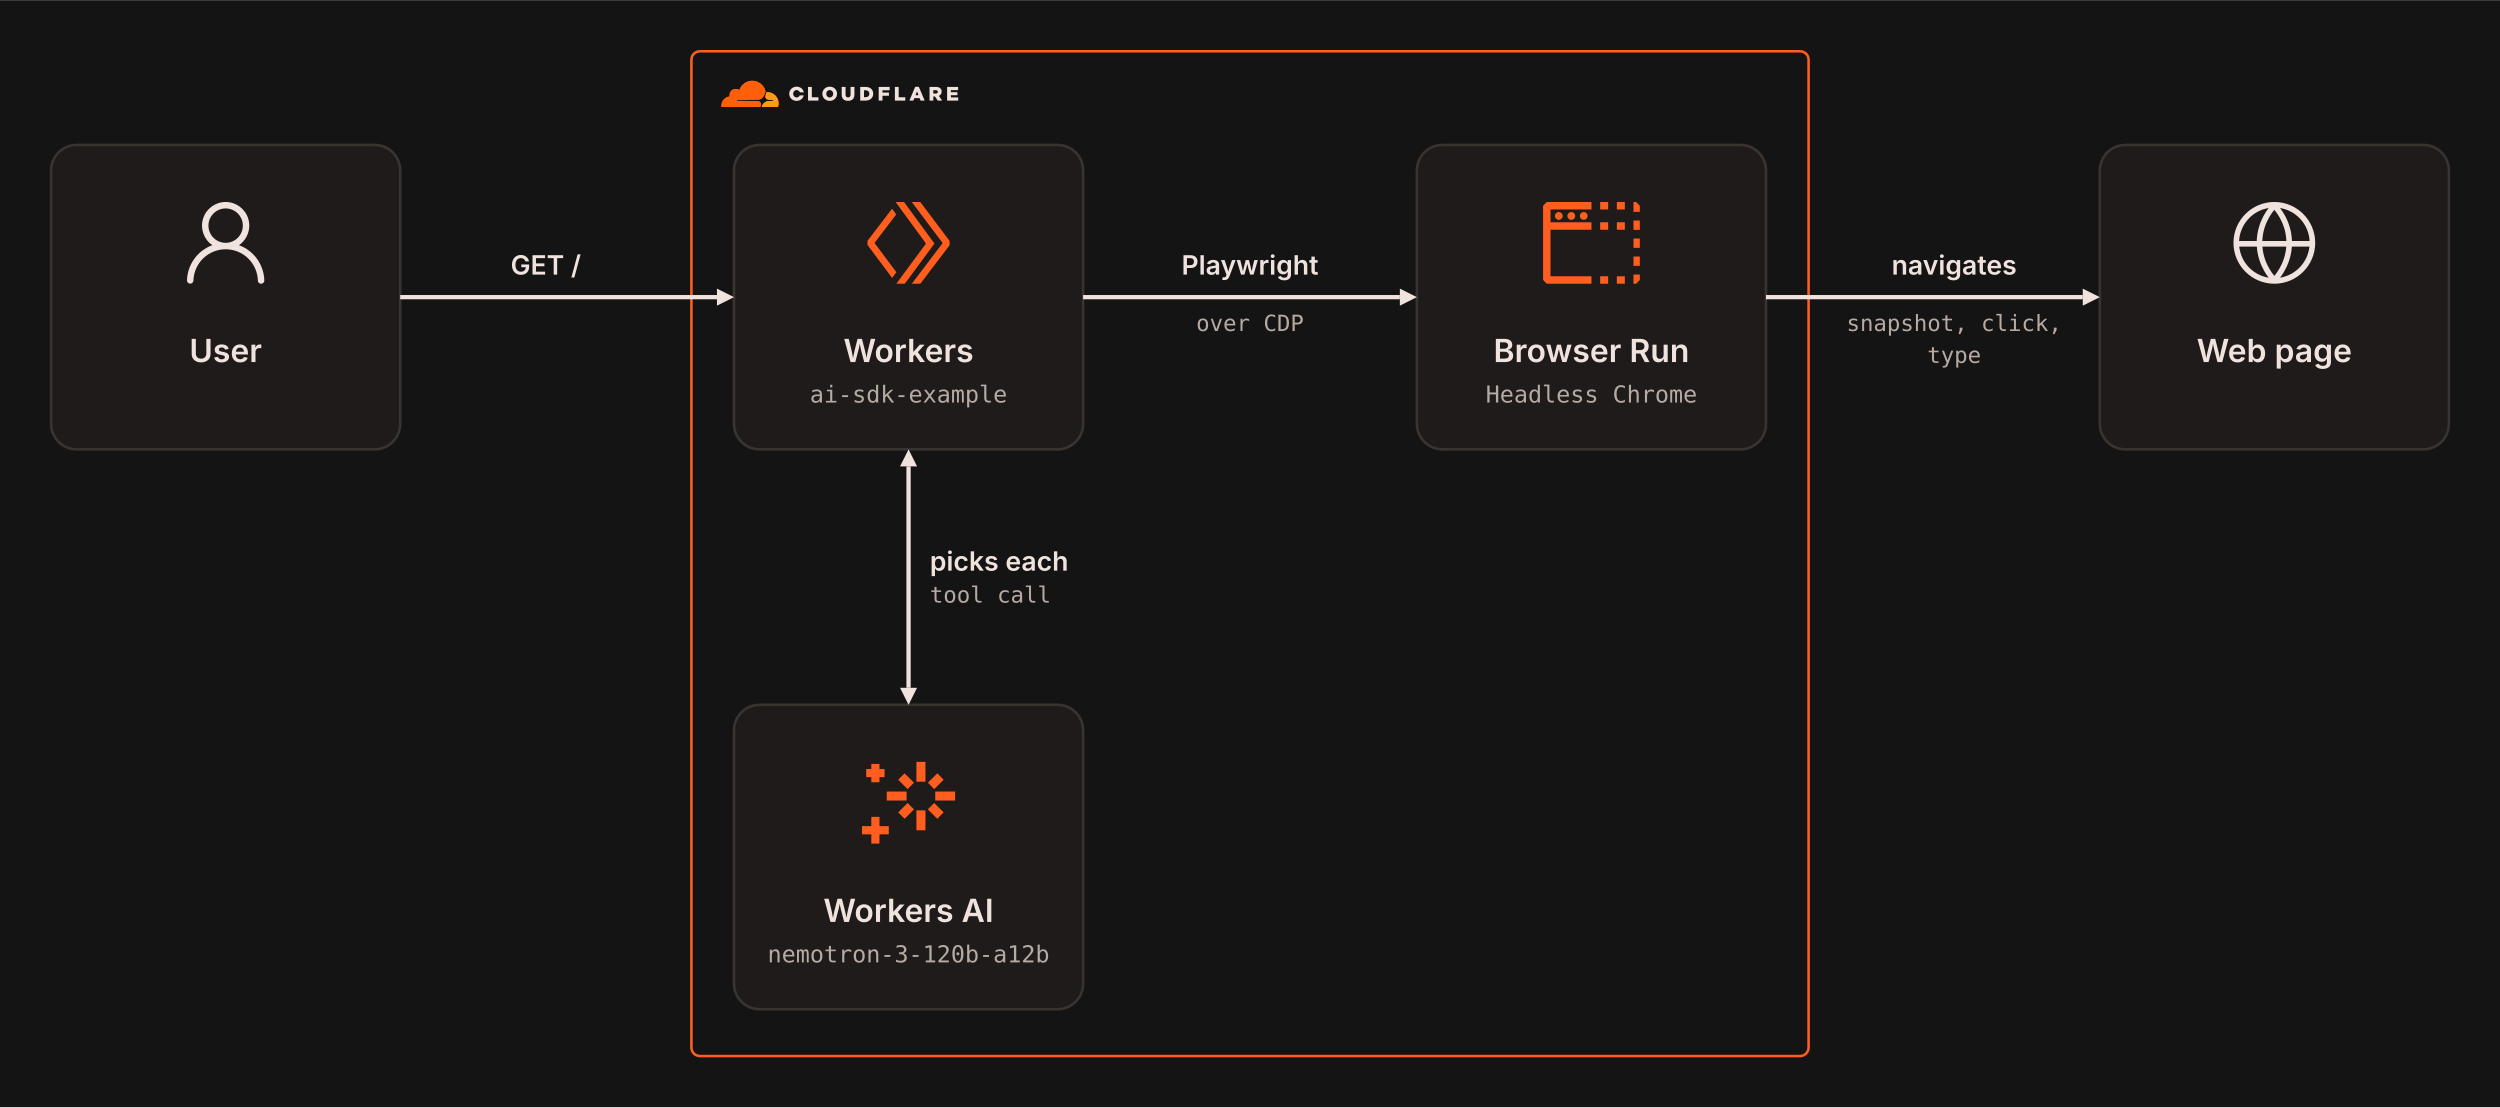
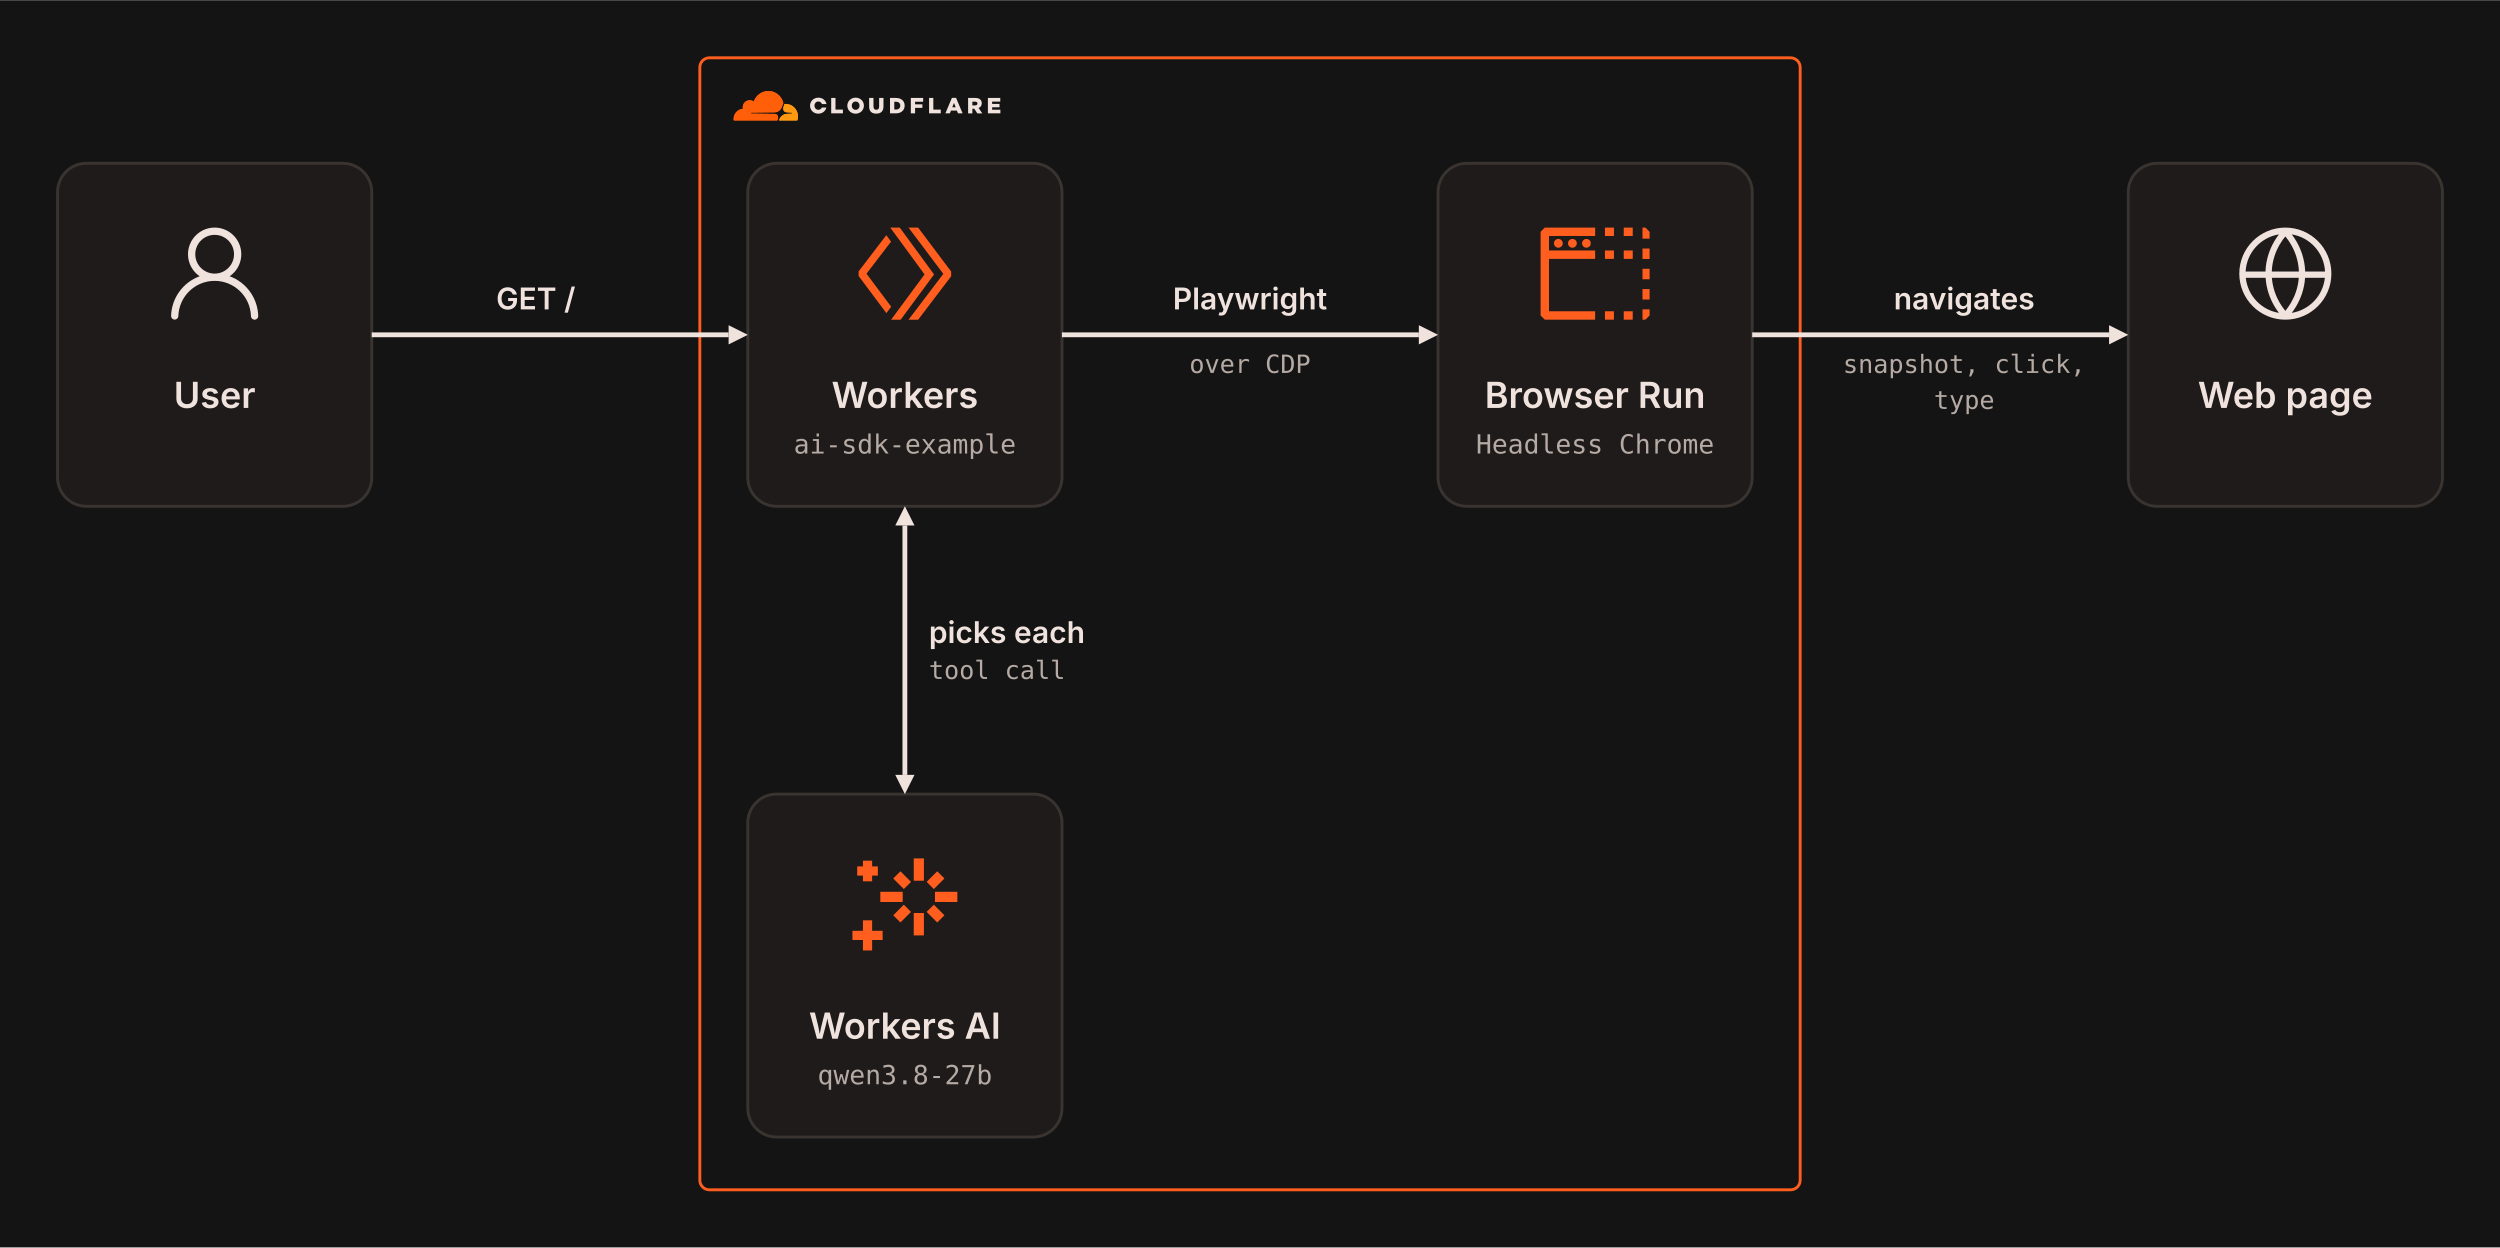
- <svg xmlns="http://www.w3.org/2000/svg" width="1174" height="520" viewBox="16.0 -4.0 1174.4 520.0" style="background:#151414" role="img">
-   <rect x="16.0" y="-4.0" width="1174.4" height="520.0" fill="#151414" />
-   <rect data-boundary="cloudflare" x="340.8" y="20.0" width="524.8" height="472.0" rx="4" fill="none" stroke="#FF5E1F" stroke-width="1.2" />
-   <svg width="27.02" height="12.28" fill="#FF5E1F" viewBox="0 0 66 30" id="i224dea-1" x="354.8" y="33.86" preserveAspectRatio="xMidYMid meet" data-icon="" aria-hidden="true">
-     <g clip-path="url(#i224dea-1-clip0_746_2)">
+ <svg xmlns="http://www.w3.org/2000/svg" width="1042" height="520" viewBox="16.0 -4.0 1042.4 520.0" style="background:#151414" role="img">
+   <rect x="16.0" y="-4.0" width="1042.4" height="520.0" fill="#151414" />
+   <rect data-boundary="cloudflare" x="307.8" y="20.0" width="458.8" height="472.0" rx="4" fill="none" stroke="#FF5E1F" stroke-width="1.2" />
+   <svg width="27.02" height="12.28" fill="#FF5E1F" viewBox="0 0 66 30" id="i978448-1" x="321.8" y="33.86" preserveAspectRatio="xMidYMid meet" data-icon="" aria-hidden="true">
+     <g clip-path="url(#i978448-1-clip0_746_2)">
      <path fill="#ff9910" d="M53.12 13.125c6.997 0 12.668 5.708 12.668 12.75 0 1.255-.18 2.468-.516 3.614a.72.72 0 0 1-.694.511H46.953a.375.375 0 0 1-.348-.51l.337-.882c1.076-2.833 4.146-5.154 6.987-5.29l5.384-.277a.543.543 0 0 0 .514-.544.543.543 0 0 0-.51-.544l-5.056-.299c-2.718-.14-4.046-2.56-3.315-5.081l.842-2.902a.72.72 0 0 1 .646-.527q.34-.02.686-.019" />
      <path fill="#ff5f08" d="M35.609 0c7.295 0 13.424 5.025 15.157 11.824.073.285.05.586-.054.862l-1.388 3.677c-1.076 2.833-3.842 5.29-6.97 5.29l-24.105.278a.533.533 0 0 0-.525.535c0 .293.234.531.524.535l23.765.316c2.724 0 4.046 2.56 3.316 5.081l-.307 1.061a.75.75 0 0 1-.716.541H.964a.71.71 0 0 1-.718-.646 11 11 0 0 1-.034-.854c0-5.476 4.166-9.973 9.482-10.456a7.2 7.2 0 0 1-.167-1.544c0-3.935 3.17-7.125 7.08-7.125 1.555 0 2.994.506 4.162 1.362C22.849 4.497 28.707 0 35.609 0" />
      <path fill="#ff9910" d="M53.12 13.125c6.997 0 12.668 5.708 12.668 12.75 0 1.255-.18 2.468-.516 3.614a.72.72 0 0 1-.694.511H46.953a.375.375 0 0 1-.348-.51l.337-.882c1.076-2.833 4.146-5.154 6.987-5.29l5.384-.277a.543.543 0 0 0 .514-.544.543.543 0 0 0-.51-.544l-5.056-.299c-2.718-.14-4.046-2.56-3.315-5.081l.842-2.902a.72.72 0 0 1 .646-.527q.34-.02.686-.019" />
      <path fill="#ff5f08" d="M35.609 0c7.295 0 13.424 5.025 15.157 11.824.073.285.05.586-.054.862l-1.388 3.677c-1.076 2.833-3.842 5.29-6.97 5.29l-24.105.278a.533.533 0 0 0-.525.535c0 .293.234.531.524.535l23.765.316c2.724 0 4.046 2.56 3.316 5.081l-.307 1.061a.75.75 0 0 1-.716.541H.964a.71.71 0 0 1-.718-.646 11 11 0 0 1-.034-.854c0-5.476 4.166-9.973 9.482-10.456a7.2 7.2 0 0 1-.167-1.544c0-3.935 3.17-7.125 7.08-7.125 1.555 0 2.994.506 4.162 1.362C22.849 4.497 28.707 0 35.609 0" />
    </g>
    <defs>
-       <clipPath id="i224dea-1-clip0_746_2">
+       <clipPath id="i978448-1-clip0_746_2">
        <path fill="#fff" d="M0 0h66v30H0z" />
      </clipPath>
    </defs>
  </svg>
-   <svg viewBox="0 0 719 59" fill="#F0E3DE" id="i224dea-2" x="386.73" y="36.62" width="82.31" height="6.75" preserveAspectRatio="xMidYMid meet" data-icon="" aria-hidden="true">
+   <svg viewBox="0 0 719 59" fill="#F0E3DE" id="i978448-2" x="353.73" y="36.62" width="82.31" height="6.75" preserveAspectRatio="xMidYMid meet" data-icon="" aria-hidden="true">
    <path d="M77.102 1.1H92.701V43.6H119.802V57.2H77.102V1.1Z" fill="#F0E3DE" />
    <path d="M135.898 29.3V29.2C135.898 13.1 148.898 0 166.198 0C183.498 0 196.298 12.9 196.298 29V29.2C196.298 45.3 183.298 58.4 165.998 58.4C148.798 58.3 135.898 45.4 135.898 29.3ZM180.498 29.3V29.2C180.498 21.1 174.698 14.1 166.098 14.1C157.598 14.1 151.898 21 151.898 29.1V29.3C151.898 37.4 157.698 44.4 166.198 44.4C174.798 44.3 180.498 37.4 180.498 29.3Z" fill="#F0E3DE" />
    <path d="M215.398 32.6V1.1H231.198V32.3C231.198 40.4 235.298 44.2 241.498 44.2C247.698 44.2 251.798 40.5 251.798 32.7V1.1H267.598V32.2C267.598 50.3 257.298 58.2 241.298 58.2C225.398 58.3 215.398 50.2 215.398 32.6Z" fill="#F0E3DE" />
    <path d="M291.398 1.1H313.098C333.098 1.1 344.798 12.6 344.798 28.8V29C344.798 45.2 332.998 57.2 312.798 57.2H291.498L291.398 1.1ZM313.298 43.4C322.598 43.4 328.798 38.3 328.798 29.2V29C328.798 20 322.598 14.8 313.298 14.8H306.998V43.3L313.298 43.4Z" fill="#F0E3DE" />
    <path d="M367.297 1.1H412.197V14.8H382.797V24.3H409.397V37.2H382.797V57.2H367.297V1.1Z" fill="#F0E3DE" />
    <path d="M433.797 1.1H449.297V43.6H476.497V57.2H433.797V1.1Z" fill="#F0E3DE" />
    <path d="M517.097 0.699H532.097L555.997 57.199H539.297L535.197 47.199H513.597L509.597 57.199H493.297L517.097 0.699ZM530.797 35.099L524.597 19.199L518.297 35.099H530.797Z" fill="#F0E3DE" />
    <path d="M576 1.1H602.5C611.1 1.1 617 3.3 620.8 7.2C624.1 10.4 625.8 14.7 625.8 20.3V20.5C625.8 29.1 621.2 34.8 614.3 37.7L627.7 57.3H609.7L598.4 40.3H591.6V57.3H576.1L576 1.1ZM601.8 28.1C607.1 28.1 610.1 25.5 610.1 21.5V21.2C610.1 16.8 606.9 14.6 601.7 14.6H591.5V28.1H601.8Z" fill="#F0E3DE" />
    <path d="M648.203 1.1H693.303V14.4H663.603V22.8H690.503V35.1H663.603V44H693.703V57.2H648.203V1.1Z" fill="#F0E3DE" />
    <path d="M43.1 35.9C40.9 40.8 36.3 44.3 30.3 44.3C21.8 44.3 16 37.2 16 29.2V29C16 20.9 21.7 14 30.2 14C36.6 14 41.5 17.9 43.5 23.3H59.9C57.3 9.9 45.5 0 30.3 0C13 0 0 13.1 0 29.2V29.4C0 45.5 12.8 58.4 30.1 58.4C44.9 58.4 56.5 48.8 59.5 36L43.1 35.9Z" fill="#F0E3DE" />
  </svg>
  <g data-node-id="user">
-     <rect x="40.0" y="64.0" width="164.0" height="143.0" rx="12" fill="#1E1B1A" stroke="#3A3431" stroke-width="1.2" />
-     <svg width="48.46" height="48.46" viewBox="0 0 24 24" id="i224dea-3" x="97.77" y="85.75" preserveAspectRatio="xMidYMid meet" data-icon="" aria-hidden="true" fill="#F0E3DE">
+     <rect x="40.0" y="64.0" width="131.0" height="143.0" rx="12" fill="#1E1B1A" stroke="#3A3431" stroke-width="1.2" />
+     <svg width="48.46" height="48.46" viewBox="0 0 24 24" id="i978448-3" x="81.27" y="85.75" preserveAspectRatio="xMidYMid meet" data-icon="" aria-hidden="true" fill="#F0E3DE">
      <path d="M12 2.5a5.5 5.5 0 0 1 3.096 10.047 9.005 9.005 0 0 1 5.9 8.181.75.75 0 1 1-1.499.044 7.5 7.5 0 0 0-14.993 0 .75.75 0 0 1-1.5-.045 9.005 9.005 0 0 1 5.9-8.18A5.5 5.5 0 0 1 12 2.5ZM8 8a4 4 0 1 0 8 0 4 4 0 0 0-8 0Z" />
    </svg>
-     <text x="122.0" y="166.0" font-family="'Inter Variable', 'Inter', system-ui, -apple-system, 'Segoe UI', Roboto, sans-serif" font-size="15" fill="#F0E3DE" font-weight="600" text-anchor="middle">User</text>
+     <text x="105.5" y="166.0" font-family="'Inter Variable', 'Inter', system-ui, -apple-system, 'Segoe UI', Roboto, sans-serif" font-size="15" fill="#F0E3DE" font-weight="600" text-anchor="middle">User</text>
  </g>
  <g data-node-id="worker">
-     <rect x="360.8" y="64.0" width="164.0" height="143.0" rx="12" fill="#1E1B1A" stroke="#3A3431" stroke-width="1.2" />
-     <svg width="48.25" height="48.25" viewBox="1.379 1.886 45.235 45.235" id="i224dea-4" x="418.68" y="85.88" preserveAspectRatio="xMidYMid meet" data-icon="" aria-hidden="true" fill="#FF5E1F">
+     <rect x="327.8" y="64.0" width="131.0" height="143.0" rx="12" fill="#1E1B1A" stroke="#3A3431" stroke-width="1.2" />
+     <svg width="48.25" height="48.25" viewBox="1.379 1.886 45.235 45.235" id="i978448-4" x="369.18" y="85.88" preserveAspectRatio="xMidYMid meet" data-icon="" aria-hidden="true" fill="#FF5E1F">
      <path d="m18.63 37.418-9.645-12.9 9.592-12.533-1.852-2.527L5.917 23.595l-.015 1.808 10.86 14.542z" />
      <path d="M21.997 6.503h-3.712l13.387 18.3-13.072 17.7h3.735L35.4 24.81z" />
      <path d="M29.175 6.503h-3.758l13.598 18.082-13.598 17.918h3.765l12.908-17.01v-1.808z" />
    </svg>
-     <text x="442.8" y="166.0" font-family="'Inter Variable', 'Inter', system-ui, -apple-system, 'Segoe UI', Roboto, sans-serif" font-size="15" fill="#F0E3DE" font-weight="600" text-anchor="middle">Workers</text>
-     <text x="442.8" y="185.0" font-family="'JetBrains Mono Variable', 'JetBrains Mono', ui-monospace, 'Cascadia Code', 'Source Code Pro', Menlo, Consolas, monospace" font-size="11" fill="#B5AAA4" font-weight="400" text-anchor="middle">ai-sdk-example</text>
+     <text x="393.3" y="166.0" font-family="'Inter Variable', 'Inter', system-ui, -apple-system, 'Segoe UI', Roboto, sans-serif" font-size="15" fill="#F0E3DE" font-weight="600" text-anchor="middle">Workers</text>
+     <text x="393.3" y="185.0" font-family="'JetBrains Mono Variable', 'JetBrains Mono', ui-monospace, 'Cascadia Code', 'Source Code Pro', Menlo, Consolas, monospace" font-size="11" fill="#B5AAA4" font-weight="400" text-anchor="middle">ai-sdk-example</text>
  </g>
  <g data-node-id="browser">
-     <rect x="681.6" y="64.0" width="164.0" height="143.0" rx="12" fill="#1E1B1A" stroke="#3A3431" stroke-width="1.2" />
-     <svg width="56.81" height="56.81" viewBox="-0.455 0.175 64.95 64.95" id="i224dea-5" x="735.19" y="81.59" preserveAspectRatio="xMidYMid meet" data-icon="" aria-hidden="true" fill="#FF5E1F">
+     <rect x="615.6" y="64.0" width="131.0" height="143.0" rx="12" fill="#1E1B1A" stroke="#3A3431" stroke-width="1.2" />
+     <svg width="56.81" height="56.81" viewBox="-0.455 0.175 64.95 64.95" id="i978448-5" x="652.69" y="81.59" preserveAspectRatio="xMidYMid meet" data-icon="" aria-hidden="true" fill="#FF5E1F">
      <path d="M23.3 18.2a2.1 2.1 0 1 1-4.2 0 2.1 2.1 0 0 1 4.2 0m-6.7 0a2.1 2.1 0 1 1-4.2 0 2.1 2.1 0 0 1 4.2 0m13.3-.61a2.1 2.1 0 1 0 0 1.22zm28.1-1.6V12.7l-2-2h-1.39v5.29zm0 9.67v-4.99h-3.39v4.99zm0 9.67v-4.99h-3.39v4.99zM58 45v-4.99h-3.39V45zm-3.39 9.6H56l2-2v-2.93h-3.39zm-17.9-4H41v4h-4.29zm8.96 0h4.29v4h-4.29zm-8.96-29H41v4h-4.29zm8.96 0h4.29v4h-4.29zm4.29-6.9h-4.29v-4h4.29zm-8.96 0h-4.29v-4H41zm-8.96-4h-24l-2 2v39.9l2 2h24v-4h-22v-25h22v-4h-22v-6.9h22z" />
    </svg>
-     <text x="763.6" y="166.0" font-family="'Inter Variable', 'Inter', system-ui, -apple-system, 'Segoe UI', Roboto, sans-serif" font-size="15" fill="#F0E3DE" font-weight="600" text-anchor="middle">Browser Run</text>
-     <text x="763.6" y="185.0" font-family="'JetBrains Mono Variable', 'JetBrains Mono', ui-monospace, 'Cascadia Code', 'Source Code Pro', Menlo, Consolas, monospace" font-size="11" fill="#B5AAA4" font-weight="400" text-anchor="middle">Headless Chrome</text>
+     <text x="681.1" y="166.0" font-family="'Inter Variable', 'Inter', system-ui, -apple-system, 'Segoe UI', Roboto, sans-serif" font-size="15" fill="#F0E3DE" font-weight="600" text-anchor="middle">Browser Run</text>
+     <text x="681.1" y="185.0" font-family="'JetBrains Mono Variable', 'JetBrains Mono', ui-monospace, 'Cascadia Code', 'Source Code Pro', Menlo, Consolas, monospace" font-size="11" fill="#B5AAA4" font-weight="400" text-anchor="middle">Headless Chrome</text>
  </g>
  <g data-node-id="page">
-     <rect x="1002.4" y="64.0" width="164.0" height="143.0" rx="12" fill="#1E1B1A" stroke="#3A3431" stroke-width="1.2" />
-     <svg width="41.89" height="41.89" viewBox="0 0 24 24" id="i224dea-6" x="1063.45" y="89.05" preserveAspectRatio="xMidYMid meet" data-icon="" aria-hidden="true" fill="#F0E3DE">
+     <rect x="903.4" y="64.0" width="131.0" height="143.0" rx="12" fill="#1E1B1A" stroke="#3A3431" stroke-width="1.2" />
+     <svg width="41.89" height="41.89" viewBox="0 0 24 24" id="i978448-6" x="947.95" y="89.05" preserveAspectRatio="xMidYMid meet" data-icon="" aria-hidden="true" fill="#F0E3DE">
      <path d="M12 1c6.075 0 11 4.925 11 11s-4.925 11-11 11S1 18.075 1 12 5.925 1 12 1Zm3.241 10.5v-.001c-.1-2.708-.992-4.904-1.89-6.452a13.919 13.919 0 0 0-1.304-1.88L12 3.11l-.047.059c-.354.425-.828 1.06-1.304 1.88-.898 1.547-1.79 3.743-1.89 6.451Zm-12.728 0h4.745c.1-3.037 1.1-5.49 2.093-7.204.39-.672.78-1.233 1.119-1.673C6.11 3.329 2.746 7 2.513 11.5Zm18.974 0C21.254 7 17.89 3.329 13.53 2.623c.339.44.729 1.001 1.119 1.673.993 1.714 1.993 4.167 2.093 7.204ZM8.787 13c.182 2.478 1.02 4.5 1.862 5.953.382.661.818 1.29 1.304 1.88l.047.057.047-.059c.354-.425.828-1.06 1.304-1.88.842-1.451 1.679-3.471 1.862-5.951Zm-1.504 0H2.552a9.505 9.505 0 0 0 7.918 8.377 15.773 15.773 0 0 1-1.119-1.673C8.413 18.085 7.47 15.807 7.283 13Zm9.434 0c-.186 2.807-1.13 5.085-2.068 6.704-.39.672-.78 1.233-1.118 1.673A9.506 9.506 0 0 0 21.447 13Z" />
    </svg>
-     <text x="1084.4" y="166.0" font-family="'Inter Variable', 'Inter', system-ui, -apple-system, 'Segoe UI', Roboto, sans-serif" font-size="15" fill="#F0E3DE" font-weight="600" text-anchor="middle">Web page</text>
+     <text x="968.9" y="166.0" font-family="'Inter Variable', 'Inter', system-ui, -apple-system, 'Segoe UI', Roboto, sans-serif" font-size="15" fill="#F0E3DE" font-weight="600" text-anchor="middle">Web page</text>
  </g>
  <g data-node-id="ai">
-     <rect x="360.8" y="327.0" width="164.0" height="143.0" rx="12" fill="#1E1B1A" stroke="#3A3431" stroke-width="1.2" />
-     <svg aria-hidden="true" width="54.67" height="54.67" viewBox="-1.375 -1.29 18.75 18.75" id="i224dea-7" x="415.47" y="345.67" preserveAspectRatio="xMidYMid meet" data-icon="" fill="#FF5E1F">
+     <rect x="327.8" y="327.0" width="131.0" height="143.0" rx="12" fill="#1E1B1A" stroke="#3A3431" stroke-width="1.2" />
+     <svg aria-hidden="true" width="54.67" height="54.67" viewBox="-1.375 -1.29 18.75 18.75" id="i978448-7" x="365.97" y="345.67" preserveAspectRatio="xMidYMid meet" data-icon="" fill="#FF5E1F">
      <path d="M10.72 1.5H9.265v3.198l1.455.004zM7.36 3.347l1.516 1.517-1.032 1.025-1.513-1.513 1.03-1.029ZM4.485 6.28h3.202l-.005 1.455H4.485zm1.848 3.36 1.515-1.516 1.026 1.032-1.512 1.512-1.03-1.029Zm2.932 2.875V9.313l1.455.005v3.197zm3.36-1.845-1.517-1.517 1.032-1.026 1.514 1.514zM15.5 7.735h-3.202l.005-1.455H15.5zm-1.847-3.359-1.516 1.516-1.025-1.032 1.513-1.513 1.028 1.03ZM2 1.829v.82h-.822v1.315H2v.821h1.314v-.82h.821V2.65h-.821v-.821zm0 12.842v-1.5H.5v-1.314H2v-1.499h1.314v1.499h1.5v1.314h-1.5v1.5z" />
    </svg>
-     <text x="442.8" y="429.0" font-family="'Inter Variable', 'Inter', system-ui, -apple-system, 'Segoe UI', Roboto, sans-serif" font-size="15" fill="#F0E3DE" font-weight="600" text-anchor="middle">Workers AI</text>
-     <text x="442.8" y="448.0" font-family="'JetBrains Mono Variable', 'JetBrains Mono', ui-monospace, 'Cascadia Code', 'Source Code Pro', Menlo, Consolas, monospace" font-size="11" fill="#B5AAA4" font-weight="400" text-anchor="middle">nemotron-3-120b-a12b</text>
+     <text x="393.3" y="429.0" font-family="'Inter Variable', 'Inter', system-ui, -apple-system, 'Segoe UI', Roboto, sans-serif" font-size="15" fill="#F0E3DE" font-weight="600" text-anchor="middle">Workers AI</text>
+     <text x="393.3" y="448.0" font-family="'JetBrains Mono Variable', 'JetBrains Mono', ui-monospace, 'Cascadia Code', 'Source Code Pro', Menlo, Consolas, monospace" font-size="11" fill="#B5AAA4" font-weight="400" text-anchor="middle">qwen3.8-27b</text>
  </g>
  <g data-edge-from="user" data-edge-to="worker">
-     <polyline points="204,135.5 352.8,135.5" fill="none" stroke="#F0E3DE" stroke-width="2" stroke-linejoin="miter" />
-     <polygon points="360.8,135.5 352.8,131.5 352.8,139.5" fill="#F0E3DE" />
-     <text x="272.4" y="124.9" font-family="'Inter Variable', 'Inter', system-ui, -apple-system, 'Segoe UI', Roboto, sans-serif" font-size="12.5" fill="#F0E3DE" font-weight="600" text-anchor="middle">GET /</text>
+     <polyline points="171,135.5 319.8,135.5" fill="none" stroke="#F0E3DE" stroke-width="2" stroke-linejoin="miter" />
+     <polygon points="327.8,135.5 319.8,131.5 319.8,139.5" fill="#F0E3DE" />
+     <text x="239.4" y="124.9" font-family="'Inter Variable', 'Inter', system-ui, -apple-system, 'Segoe UI', Roboto, sans-serif" font-size="12.5" fill="#F0E3DE" font-weight="600" text-anchor="middle">GET /</text>
  </g>
  <g data-edge-from="worker" data-edge-to="browser">
-     <polyline points="524.8,135.5 673.6,135.5" fill="none" stroke="#F0E3DE" stroke-width="2" stroke-linejoin="miter" />
-     <polygon points="681.6,135.5 673.6,131.5 673.6,139.5" fill="#F0E3DE" />
-     <text x="603.2" y="124.9" font-family="'Inter Variable', 'Inter', system-ui, -apple-system, 'Segoe UI', Roboto, sans-serif" font-size="12.5" fill="#F0E3DE" font-weight="600" text-anchor="middle">Playwright</text>
-     <text x="603.2" y="151.4" font-family="'JetBrains Mono Variable', 'JetBrains Mono', ui-monospace, 'Cascadia Code', 'Source Code Pro', Menlo, Consolas, monospace" font-size="10.5" fill="#B5AAA4" font-weight="400" text-anchor="middle">over CDP</text>
+     <polyline points="458.8,135.5 607.6,135.5" fill="none" stroke="#F0E3DE" stroke-width="2" stroke-linejoin="miter" />
+     <polygon points="615.6,135.5 607.6,131.5 607.6,139.5" fill="#F0E3DE" />
+     <text x="537.2" y="124.9" font-family="'Inter Variable', 'Inter', system-ui, -apple-system, 'Segoe UI', Roboto, sans-serif" font-size="12.5" fill="#F0E3DE" font-weight="600" text-anchor="middle">Playwright</text>
+     <text x="537.2" y="151.4" font-family="'JetBrains Mono Variable', 'JetBrains Mono', ui-monospace, 'Cascadia Code', 'Source Code Pro', Menlo, Consolas, monospace" font-size="10.5" fill="#B5AAA4" font-weight="400" text-anchor="middle">over CDP</text>
  </g>
  <g data-edge-from="browser" data-edge-to="page">
-     <polyline points="845.6,135.5 994.4,135.5" fill="none" stroke="#F0E3DE" stroke-width="2" stroke-linejoin="miter" />
-     <polygon points="1002.4,135.5 994.4,131.5 994.4,139.5" fill="#F0E3DE" />
-     <text x="934.0" y="124.9" font-family="'Inter Variable', 'Inter', system-ui, -apple-system, 'Segoe UI', Roboto, sans-serif" font-size="12.5" fill="#F0E3DE" font-weight="600" text-anchor="middle">navigates</text>
-     <text x="934.0" y="151.4" font-family="'JetBrains Mono Variable', 'JetBrains Mono', ui-monospace, 'Cascadia Code', 'Source Code Pro', Menlo, Consolas, monospace" font-size="10.5" fill="#B5AAA4" font-weight="400" text-anchor="middle">snapshot, click,</text>
-     <text x="934.0" y="166.4" font-family="'JetBrains Mono Variable', 'JetBrains Mono', ui-monospace, 'Cascadia Code', 'Source Code Pro', Menlo, Consolas, monospace" font-size="10.5" fill="#B5AAA4" font-weight="400" text-anchor="middle">type</text>
+     <polyline points="746.6,135.5 895.4,135.5" fill="none" stroke="#F0E3DE" stroke-width="2" stroke-linejoin="miter" />
+     <polygon points="903.4,135.5 895.4,131.5 895.4,139.5" fill="#F0E3DE" />
+     <text x="835.0" y="124.9" font-family="'Inter Variable', 'Inter', system-ui, -apple-system, 'Segoe UI', Roboto, sans-serif" font-size="12.5" fill="#F0E3DE" font-weight="600" text-anchor="middle">navigates</text>
+     <text x="835.0" y="151.4" font-family="'JetBrains Mono Variable', 'JetBrains Mono', ui-monospace, 'Cascadia Code', 'Source Code Pro', Menlo, Consolas, monospace" font-size="10.5" fill="#B5AAA4" font-weight="400" text-anchor="middle">snapshot, click,</text>
+     <text x="835.0" y="166.4" font-family="'JetBrains Mono Variable', 'JetBrains Mono', ui-monospace, 'Cascadia Code', 'Source Code Pro', Menlo, Consolas, monospace" font-size="10.5" fill="#B5AAA4" font-weight="400" text-anchor="middle">type</text>
  </g>
  <g data-edge-from="worker" data-edge-to="ai">
-     <polyline points="442.8,215 442.8,319" fill="none" stroke="#F0E3DE" stroke-width="2" stroke-linejoin="miter" />
-     <polygon points="442.8,327 446.8,319 438.8,319" fill="#F0E3DE" />
-     <polygon points="442.8,207 438.8,215 446.8,215" fill="#F0E3DE" />
-     <text x="452.8" y="264.0" font-family="'Inter Variable', 'Inter', system-ui, -apple-system, 'Segoe UI', Roboto, sans-serif" font-size="12.5" fill="#F0E3DE" font-weight="600" text-anchor="start">picks each</text>
-     <text x="452.8" y="279.0" font-family="'JetBrains Mono Variable', 'JetBrains Mono', ui-monospace, 'Cascadia Code', 'Source Code Pro', Menlo, Consolas, monospace" font-size="10.5" fill="#B5AAA4" font-weight="400" text-anchor="start">tool call</text>
+     <polyline points="393.3,215 393.3,319" fill="none" stroke="#F0E3DE" stroke-width="2" stroke-linejoin="miter" />
+     <polygon points="393.3,327 397.3,319 389.3,319" fill="#F0E3DE" />
+     <polygon points="393.3,207 389.3,215 397.3,215" fill="#F0E3DE" />
+     <text x="403.3" y="264.0" font-family="'Inter Variable', 'Inter', system-ui, -apple-system, 'Segoe UI', Roboto, sans-serif" font-size="12.5" fill="#F0E3DE" font-weight="600" text-anchor="start">picks each</text>
+     <text x="403.3" y="279.0" font-family="'JetBrains Mono Variable', 'JetBrains Mono', ui-monospace, 'Cascadia Code', 'Source Code Pro', Menlo, Consolas, monospace" font-size="10.5" fill="#B5AAA4" font-weight="400" text-anchor="start">tool call</text>
  </g>
</svg>
